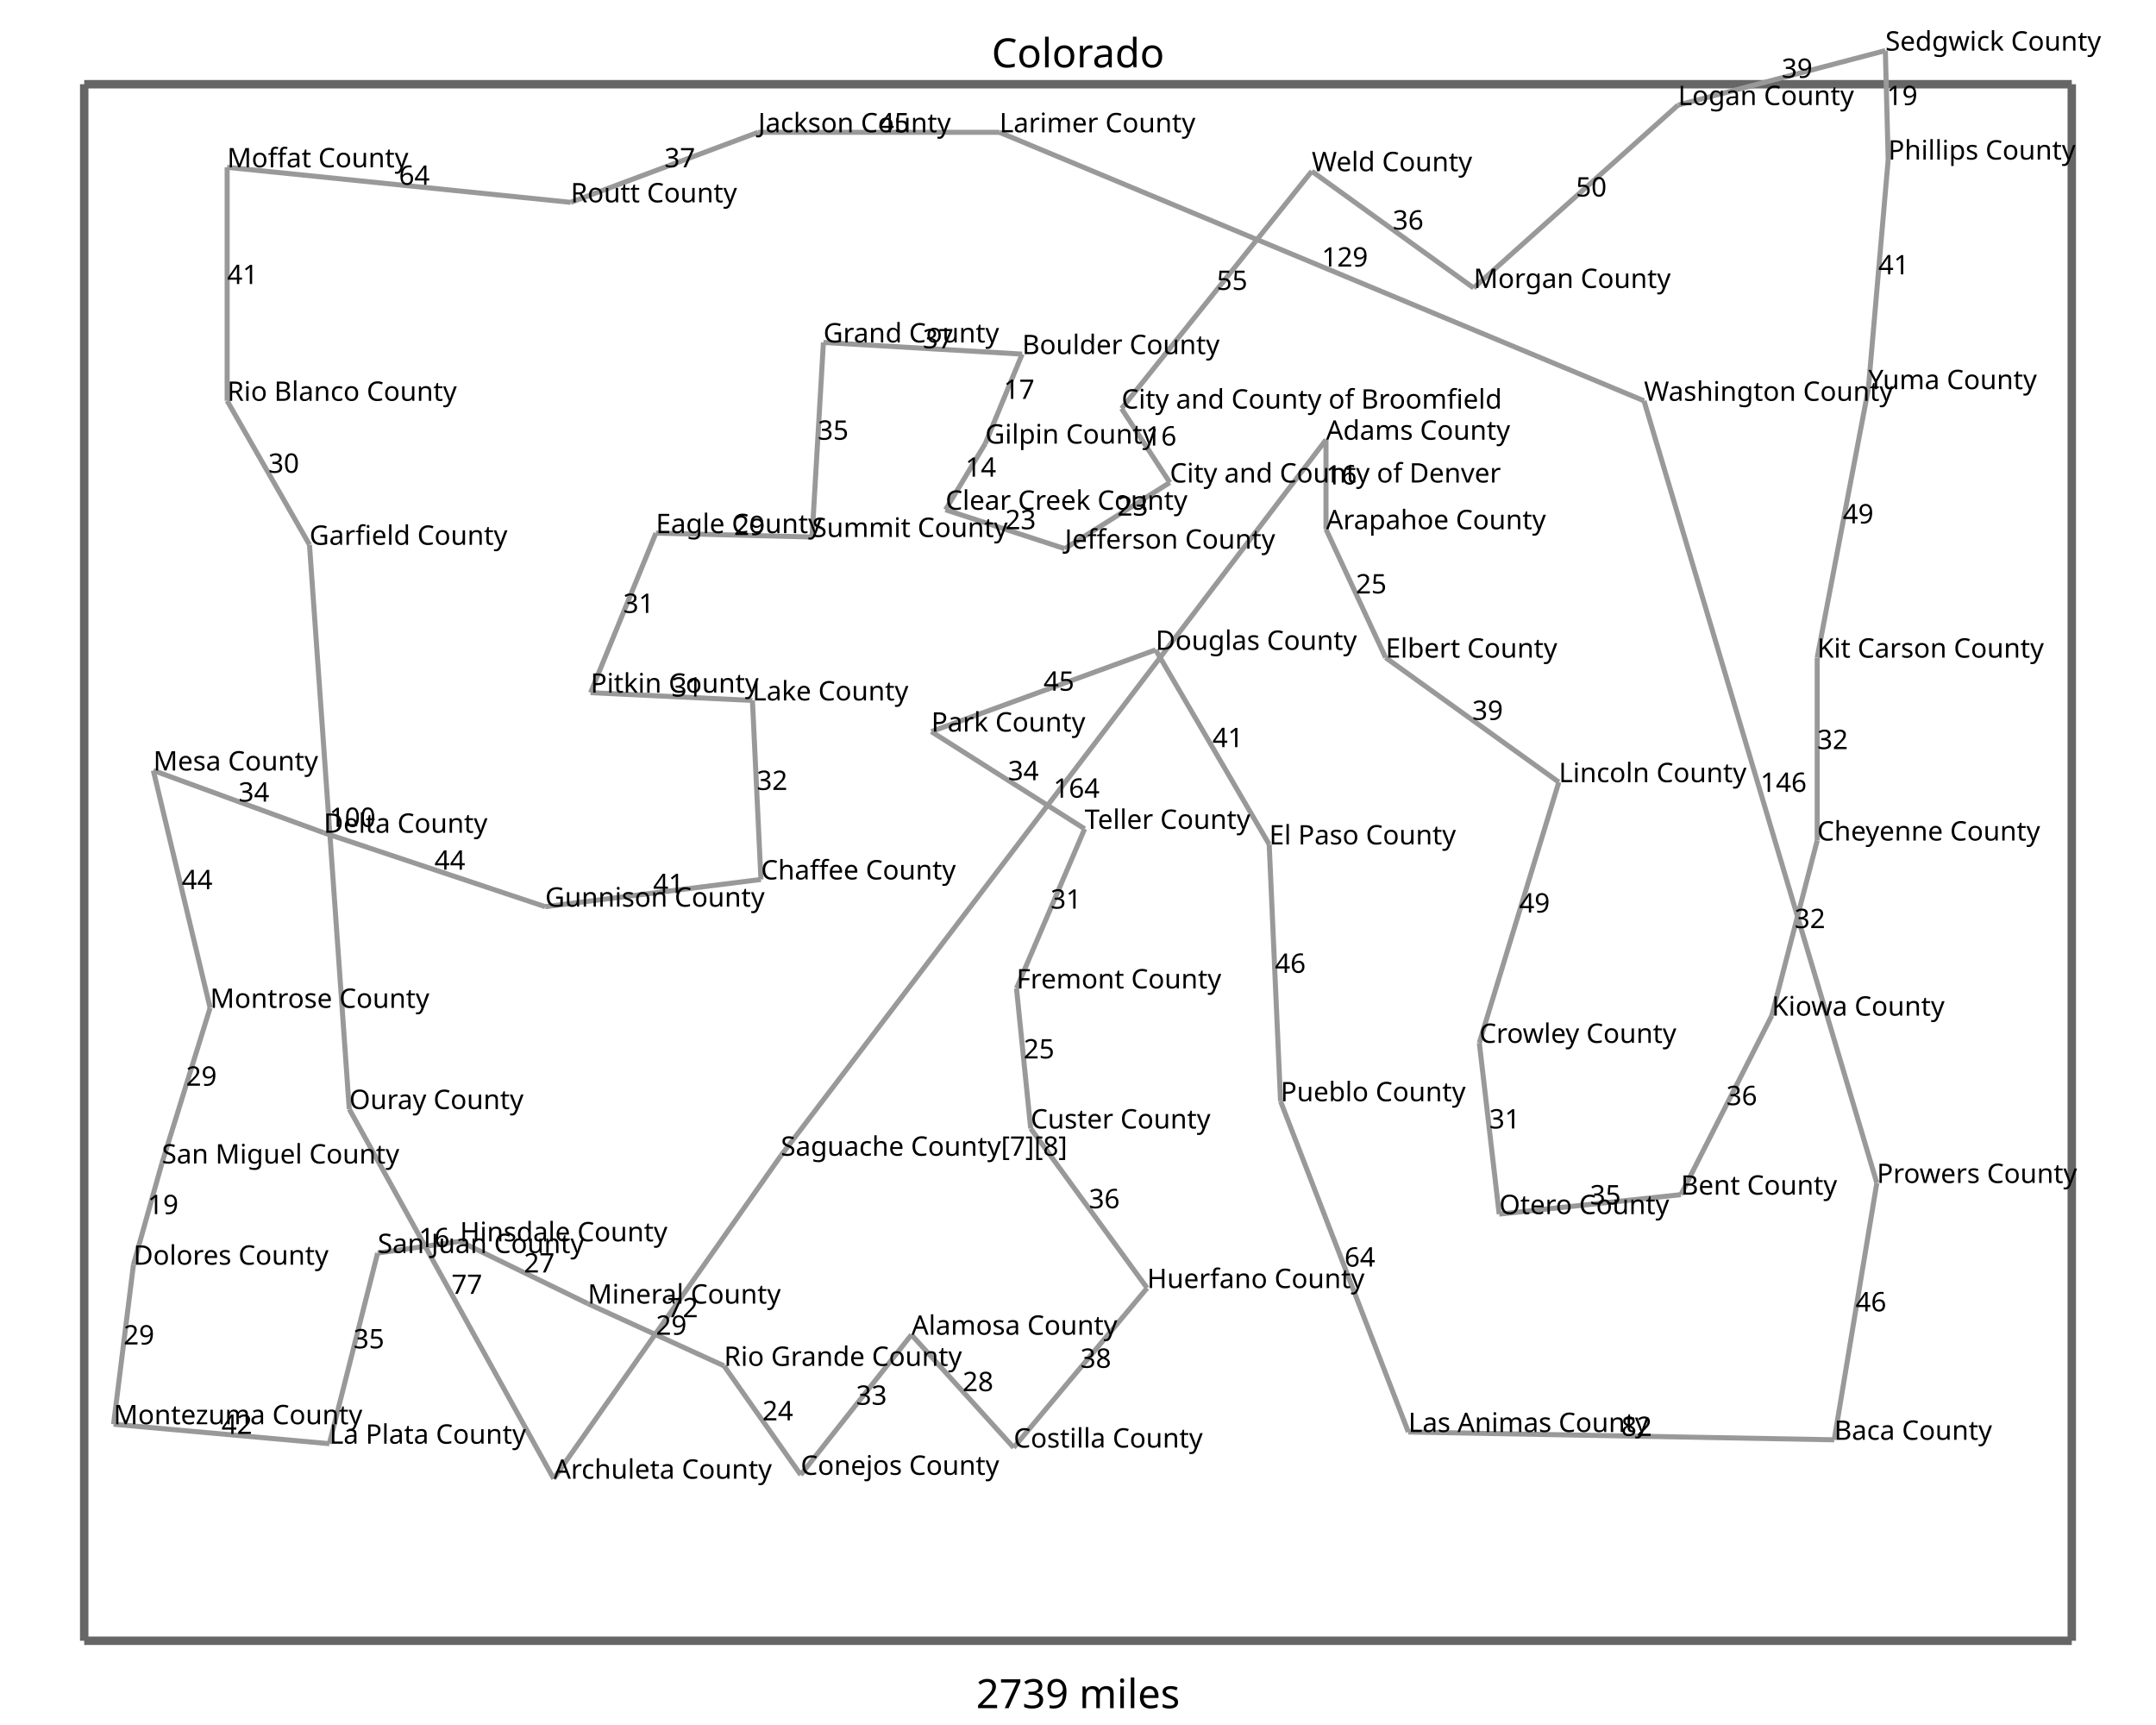
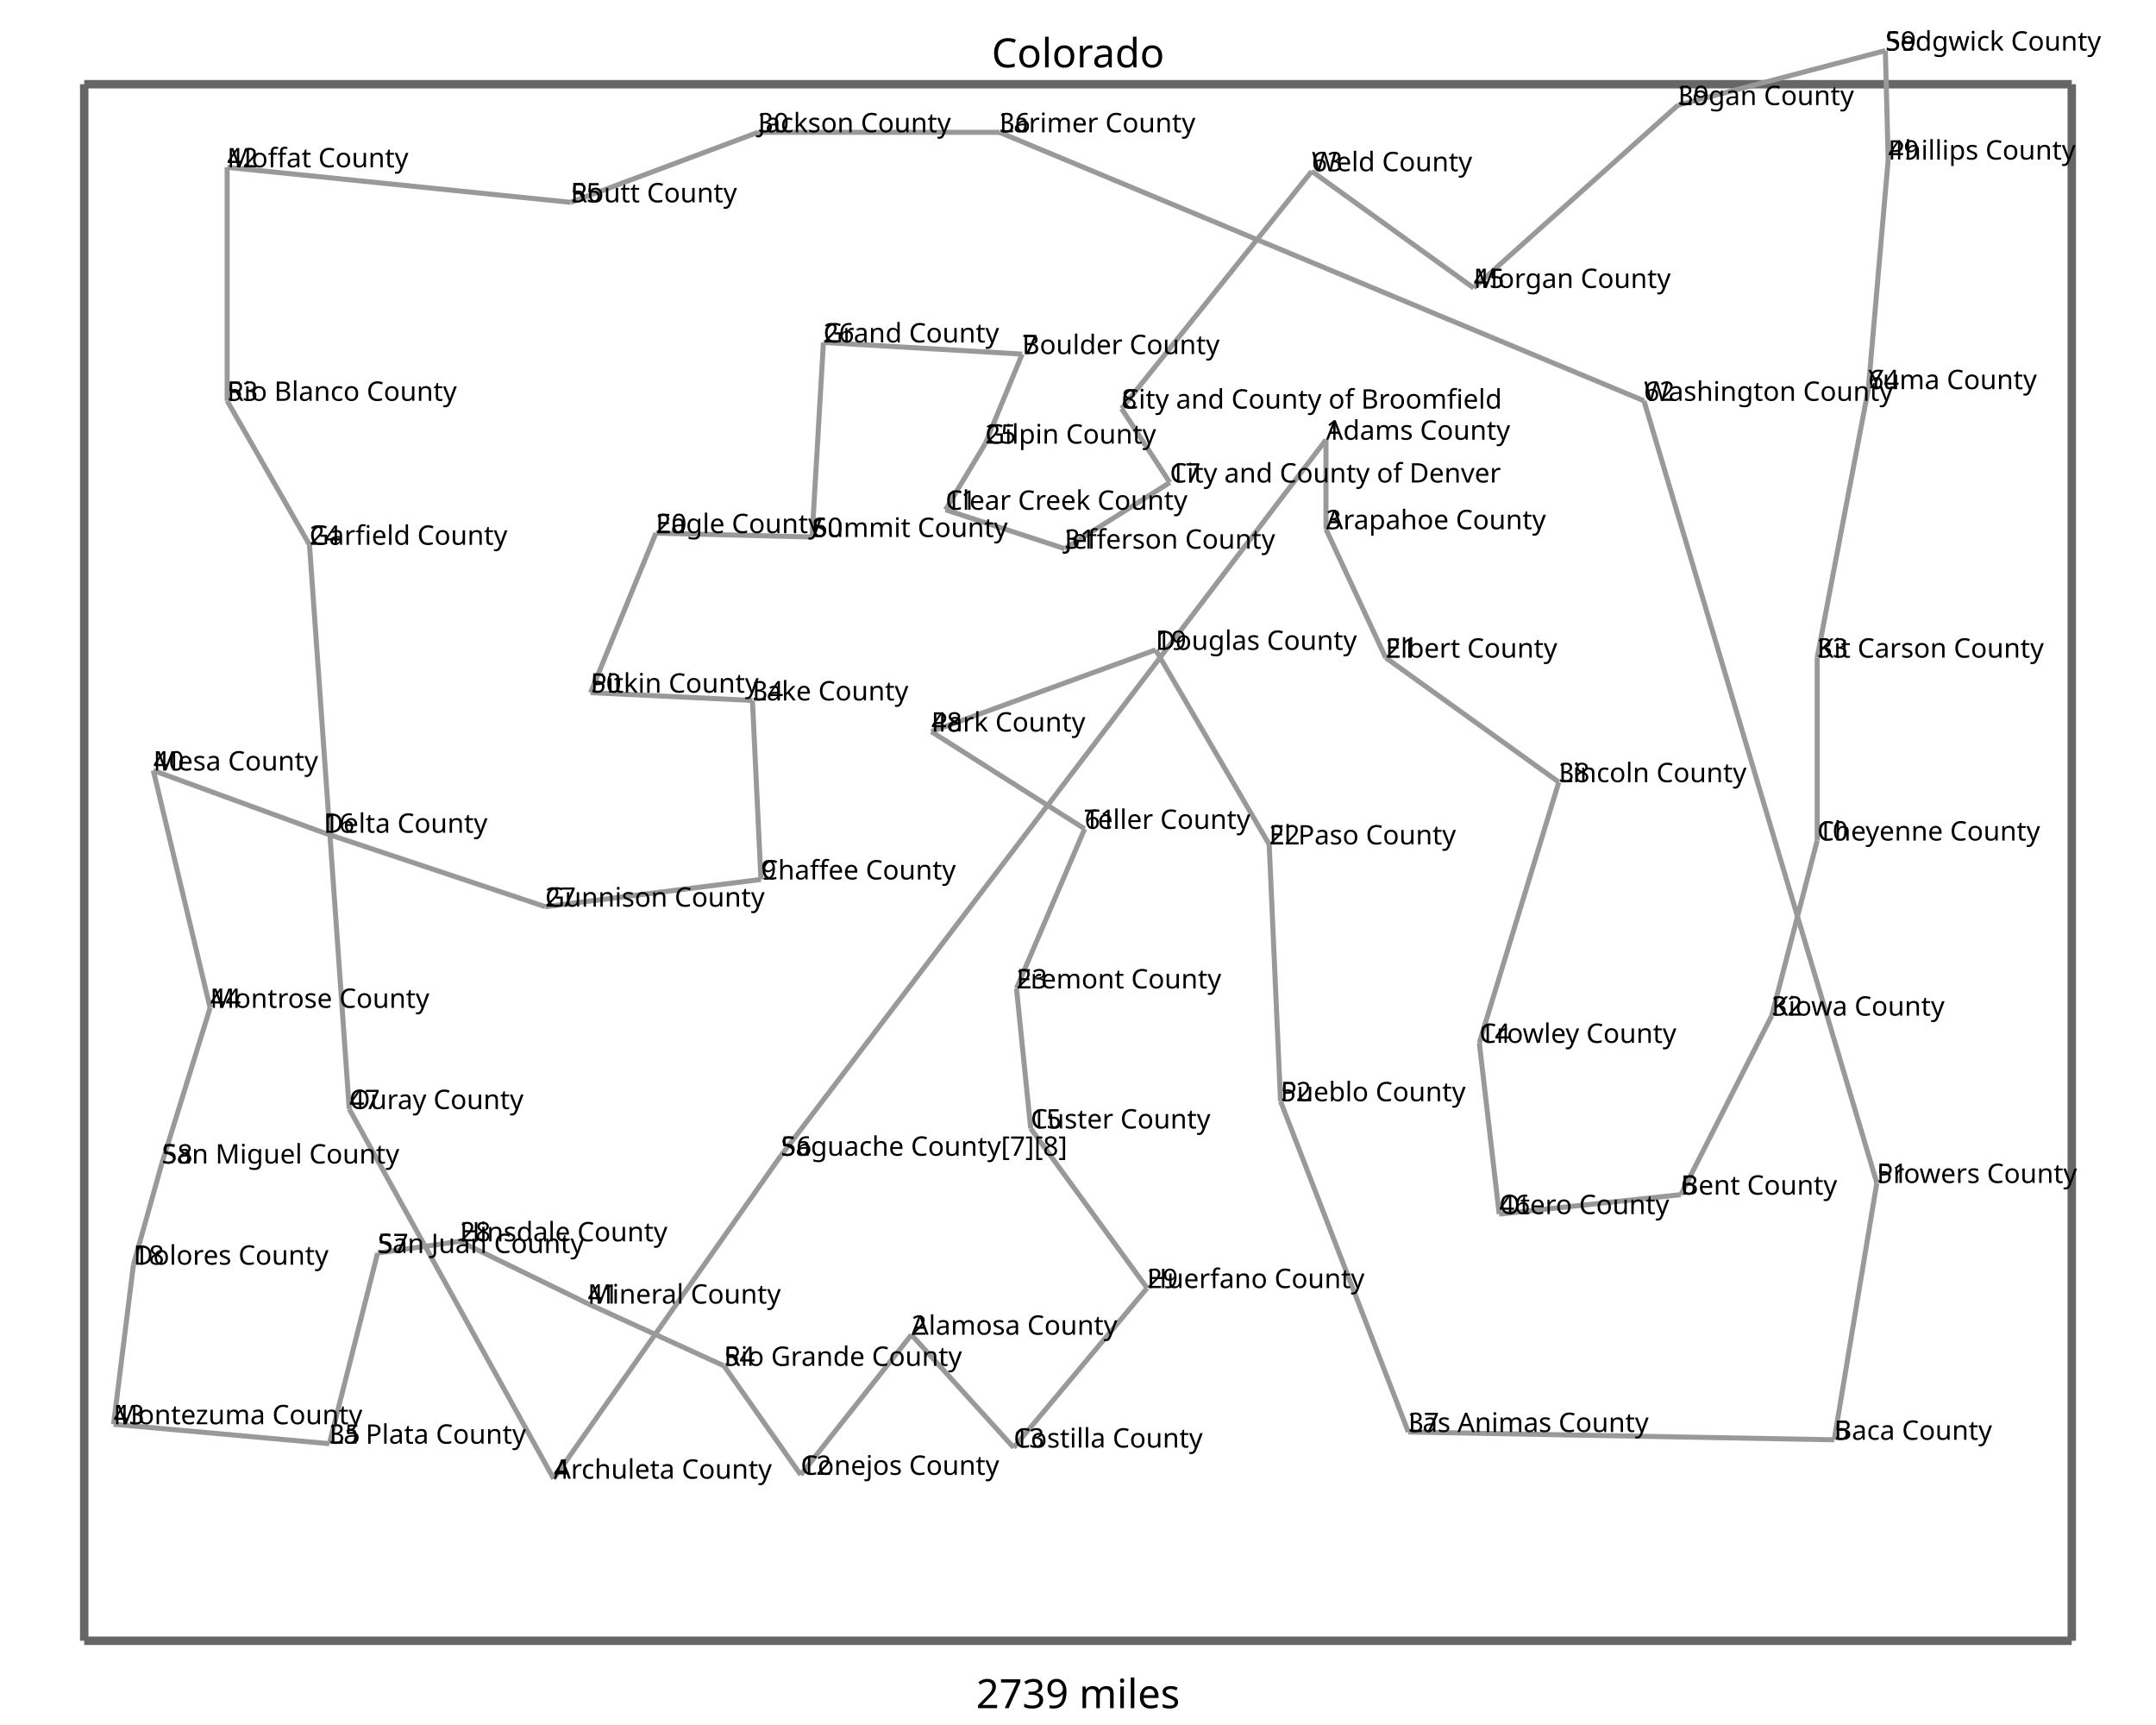
<svg xmlns="http://www.w3.org/2000/svg" width="1280" height="1024">
  <g>
    <line id="north" y2="50" x2="1230" y1="50" x1="50" stroke-width="5" stroke="#666666" />
    <line id="east" y2="974" x2="1230" y1="50" x1="1230" stroke-width="5" stroke="#666666" />
    <line id="south" y2="974" x2="50" y1="974" x1="1230" stroke-width="5" stroke="#666666" />
    <line id="west" y2="50" x2="50" y1="974" x1="50" stroke-width="5" stroke="#666666" />
  </g>
  <g>
    <text text-anchor="middle" font-family="Sans-serif" font-size="24" id="state" y="40" x="640">Colorado</text>
    <text text-anchor="middle" font-family="Sans-serif" font-size="24" id="distance" y="1014" x="640">2739 miles</text>
  </g>
  <g>
    <line id="leg0" y2="314.16" x2="787.229" y1="261.03" x1="787.229" stroke-width="3" stroke="#999999" />
    <line id="leg1" y2="390.39" x2="822.629" y1="314.16" x1="787.229" stroke-width="3" stroke="#999999" />
    <line id="leg2" y2="464.31" x2="925.457" y1="390.39" x1="822.629" stroke-width="3" stroke="#999999" />
    <line id="leg3" y2="619.08" x2="878.257" y1="464.31" x1="925.457" stroke-width="3" stroke="#999999" />
    <line id="leg4" y2="720.72" x2="890.057" y1="619.08" x1="878.257" stroke-width="3" stroke="#999999" />
    <line id="leg5" y2="709.17" x2="997.943" y1="720.72" x1="890.057" stroke-width="3" stroke="#999999" />
    <line id="leg6" y2="602.91" x2="1051.886" y1="709.17" x1="997.943" stroke-width="3" stroke="#999999" />
    <line id="leg7" y2="498.96" x2="1078.857" y1="602.91" x1="1051.886" stroke-width="3" stroke="#999999" />
    <line id="leg8" y2="390.39" x2="1078.857" y1="498.96" x1="1078.857" stroke-width="3" stroke="#999999" />
    <line id="leg9" y2="231.0" x2="1109.2" y1="390.39" x1="1078.857" stroke-width="3" stroke="#999999" />
    <line id="leg10" y2="94.71" x2="1121" y1="231.0" x1="1109.2" stroke-width="3" stroke="#999999" />
    <line id="leg11" y2="30.03" x2="1119.314" y1="94.71" x1="1121" stroke-width="3" stroke="#999999" />
    <line id="leg12" y2="62.37" x2="996.257" y1="30.03" x1="1119.314" stroke-width="3" stroke="#999999" />
    <line id="leg13" y2="170.94" x2="874.886" y1="62.37" x1="996.257" stroke-width="3" stroke="#999999" />
    <line id="leg14" y2="101.64" x2="778.8" y1="170.94" x1="874.886" stroke-width="3" stroke="#999999" />
    <line id="leg15" y2="242.55" x2="665.857" y1="101.64" x1="778.8" stroke-width="3" stroke="#999999" />
    <line id="leg16" y2="286.44" x2="694.514" y1="242.55" x1="665.857" stroke-width="3" stroke="#999999" />
    <line id="leg17" y2="325.71" x2="632.143" y1="286.44" x1="694.514" stroke-width="3" stroke="#999999" />
    <line id="leg18" y2="302.61" x2="561.343" y1="325.71" x1="632.143" stroke-width="3" stroke="#999999" />
    <line id="leg19" y2="263.34" x2="584.943" y1="302.61" x1="561.343" stroke-width="3" stroke="#999999" />
    <line id="leg20" y2="210.21" x2="606.857" y1="263.34" x1="584.943" stroke-width="3" stroke="#999999" />
    <line id="leg21" y2="203.28" x2="488.857" y1="210.21" x1="606.857" stroke-width="3" stroke="#999999" />
    <line id="leg22" y2="318.78" x2="482.114" y1="203.28" x1="488.857" stroke-width="3" stroke="#999999" />
    <line id="leg23" y2="316.47" x2="389.4" y1="318.78" x1="482.114" stroke-width="3" stroke="#999999" />
    <line id="leg24" y2="411.18" x2="350.629" y1="316.47" x1="389.4" stroke-width="3" stroke="#999999" />
    <line id="leg25" y2="415.8" x2="446.714" y1="411.18" x1="350.629" stroke-width="3" stroke="#999999" />
    <line id="leg26" y2="522.06" x2="451.771" y1="415.8" x1="446.714" stroke-width="3" stroke="#999999" />
    <line id="leg27" y2="538.23" x2="323.657" y1="522.06" x1="451.771" stroke-width="3" stroke="#999999" />
    <line id="leg28" y2="494.34" x2="192.171" y1="538.23" x1="323.657" stroke-width="3" stroke="#999999" />
    <line id="leg29" y2="457.38" x2="91.029" y1="494.34" x1="192.171" stroke-width="3" stroke="#999999" />
    <line id="leg30" y2="598.29" x2="124.743" y1="457.38" x1="91.029" stroke-width="3" stroke="#999999" />
    <line id="leg31" y2="690.69" x2="96.086" y1="598.29" x1="124.743" stroke-width="3" stroke="#999999" />
    <line id="leg32" y2="750.75" x2="79.229" y1="690.69" x1="96.086" stroke-width="3" stroke="#999999" />
    <line id="leg33" y2="845.46" x2="67.429" y1="750.75" x1="79.229" stroke-width="3" stroke="#999999" />
    <line id="leg34" y2="857.01" x2="195.543" y1="845.46" x1="67.429" stroke-width="3" stroke="#999999" />
    <line id="leg35" y2="743.82" x2="224.2" y1="857.01" x1="195.543" stroke-width="3" stroke="#999999" />
    <line id="leg36" y2="736.89" x2="273.086" y1="743.82" x1="224.2" stroke-width="3" stroke="#999999" />
    <line id="leg37" y2="773.85" x2="348.943" y1="736.89" x1="273.086" stroke-width="3" stroke="#999999" />
    <line id="leg38" y2="810.81" x2="429.857" y1="773.85" x1="348.943" stroke-width="3" stroke="#999999" />
    <line id="leg39" y2="875.49" x2="475.371" y1="810.81" x1="429.857" stroke-width="3" stroke="#999999" />
    <line id="leg40" y2="792.33" x2="541.114" y1="875.49" x1="475.371" stroke-width="3" stroke="#999999" />
    <line id="leg41" y2="859.32" x2="601.8" y1="792.33" x1="541.114" stroke-width="3" stroke="#999999" />
    <line id="leg42" y2="764.61" x2="681.029" y1="859.32" x1="601.8" stroke-width="3" stroke="#999999" />
    <line id="leg43" y2="669.9" x2="611.914" y1="764.61" x1="681.029" stroke-width="3" stroke="#999999" />
    <line id="leg44" y2="586.74" x2="603.486" y1="669.9" x1="611.914" stroke-width="3" stroke="#999999" />
    <line id="leg45" y2="492.03" x2="643.943" y1="586.74" x1="603.486" stroke-width="3" stroke="#999999" />
    <line id="leg46" y2="434.28" x2="552.914" y1="492.03" x1="643.943" stroke-width="3" stroke="#999999" />
    <line id="leg47" y2="385.77" x2="686.086" y1="434.28" x1="552.914" stroke-width="3" stroke="#999999" />
    <line id="leg48" y2="501.27" x2="753.514" y1="385.77" x1="686.086" stroke-width="3" stroke="#999999" />
    <line id="leg49" y2="653.73" x2="760.257" y1="501.27" x1="753.514" stroke-width="3" stroke="#999999" />
    <line id="leg50" y2="850.08" x2="836.114" y1="653.73" x1="760.257" stroke-width="3" stroke="#999999" />
    <line id="leg51" y2="854.7" x2="1088.971" y1="850.08" x1="836.114" stroke-width="3" stroke="#999999" />
    <line id="leg52" y2="702.24" x2="1114.257" y1="854.7" x1="1088.971" stroke-width="3" stroke="#999999" />
    <line id="leg53" y2="237.93" x2="976.029" y1="702.24" x1="1114.257" stroke-width="3" stroke="#999999" />
    <line id="leg54" y2="78.54" x2="593.371" y1="237.93" x1="976.029" stroke-width="3" stroke="#999999" />
    <line id="leg55" y2="78.54" x2="450.086" y1="78.54" x1="593.371" stroke-width="3" stroke="#999999" />
    <line id="leg56" y2="120.12" x2="338.829" y1="78.54" x1="450.086" stroke-width="3" stroke="#999999" />
    <line id="leg57" y2="99.33" x2="134.857" y1="120.12" x1="338.829" stroke-width="3" stroke="#999999" />
    <line id="leg58" y2="237.93" x2="134.857" y1="99.33" x1="134.857" stroke-width="3" stroke="#999999" />
    <line id="leg59" y2="323.4" x2="183.743" y1="237.93" x1="134.857" stroke-width="3" stroke="#999999" />
    <line id="leg60" y2="658.35" x2="207.343" y1="323.4" x1="183.743" stroke-width="3" stroke="#999999" />
    <line id="leg61" y2="877.8" x2="328.714" y1="658.35" x1="207.343" stroke-width="3" stroke="#999999" />
    <line id="leg62" y2="686.07" x2="463.571" y1="877.8" x1="328.714" stroke-width="3" stroke="#999999" />
    <line id="leg63" y2="261.03" x2="787.229" y1="686.07" x1="463.571" stroke-width="3" stroke="#999999" />
  </g>
  <g>
    <text font-family="Sans-serif" font-size="16" id="id0" y="261.03" x="787.229">Adams County</text>
    <text font-family="Sans-serif" font-size="16" id="id1" y="314.16" x="787.229">Arapahoe County</text>
    <text font-family="Sans-serif" font-size="16" id="id2" y="390.39" x="822.629">Elbert County</text>
    <text font-family="Sans-serif" font-size="16" id="id3" y="464.31" x="925.457">Lincoln County</text>
    <text font-family="Sans-serif" font-size="16" id="id4" y="619.08" x="878.257">Crowley County</text>
    <text font-family="Sans-serif" font-size="16" id="id5" y="720.72" x="890.057">Otero County</text>
    <text font-family="Sans-serif" font-size="16" id="id6" y="709.17" x="997.943">Bent County</text>
    <text font-family="Sans-serif" font-size="16" id="id7" y="602.91" x="1051.886">Kiowa County</text>
    <text font-family="Sans-serif" font-size="16" id="id8" y="498.96" x="1078.857">Cheyenne County</text>
    <text font-family="Sans-serif" font-size="16" id="id9" y="390.39" x="1078.857">Kit Carson County</text>
    <text font-family="Sans-serif" font-size="16" id="id10" y="231.0" x="1109.2">Yuma County</text>
    <text font-family="Sans-serif" font-size="16" id="id11" y="94.71" x="1121">Phillips County</text>
    <text font-family="Sans-serif" font-size="16" id="id12" y="30.03" x="1119.314">Sedgwick County</text>
    <text font-family="Sans-serif" font-size="16" id="id13" y="62.37" x="996.257">Logan County</text>
    <text font-family="Sans-serif" font-size="16" id="id14" y="170.94" x="874.886">Morgan County</text>
    <text font-family="Sans-serif" font-size="16" id="id15" y="101.64" x="778.8">Weld County</text>
    <text font-family="Sans-serif" font-size="16" id="id16" y="242.55" x="665.857">City and County of Broomfield</text>
    <text font-family="Sans-serif" font-size="16" id="id17" y="286.44" x="694.514">City and County of Denver</text>
    <text font-family="Sans-serif" font-size="16" id="id18" y="325.71" x="632.143">Jefferson County</text>
    <text font-family="Sans-serif" font-size="16" id="id19" y="302.61" x="561.343">Clear Creek County</text>
    <text font-family="Sans-serif" font-size="16" id="id20" y="263.34" x="584.943">Gilpin County</text>
    <text font-family="Sans-serif" font-size="16" id="id21" y="210.21" x="606.857">Boulder County</text>
    <text font-family="Sans-serif" font-size="16" id="id22" y="203.28" x="488.857">Grand County</text>
    <text font-family="Sans-serif" font-size="16" id="id23" y="318.78" x="482.114">Summit County</text>
    <text font-family="Sans-serif" font-size="16" id="id24" y="316.47" x="389.4">Eagle County</text>
    <text font-family="Sans-serif" font-size="16" id="id25" y="411.18" x="350.629">Pitkin County</text>
    <text font-family="Sans-serif" font-size="16" id="id26" y="415.8" x="446.714">Lake County</text>
    <text font-family="Sans-serif" font-size="16" id="id27" y="522.06" x="451.771">Chaffee County</text>
    <text font-family="Sans-serif" font-size="16" id="id28" y="538.23" x="323.657">Gunnison County</text>
    <text font-family="Sans-serif" font-size="16" id="id29" y="494.34" x="192.171">Delta County</text>
    <text font-family="Sans-serif" font-size="16" id="id30" y="457.38" x="91.029">Mesa County</text>
    <text font-family="Sans-serif" font-size="16" id="id31" y="598.29" x="124.743">Montrose County</text>
    <text font-family="Sans-serif" font-size="16" id="id32" y="690.69" x="96.086">San Miguel County</text>
    <text font-family="Sans-serif" font-size="16" id="id33" y="750.75" x="79.229">Dolores County</text>
    <text font-family="Sans-serif" font-size="16" id="id34" y="845.46" x="67.429">Montezuma County</text>
    <text font-family="Sans-serif" font-size="16" id="id35" y="857.01" x="195.543">La Plata County</text>
    <text font-family="Sans-serif" font-size="16" id="id36" y="743.82" x="224.2">San Juan County</text>
    <text font-family="Sans-serif" font-size="16" id="id37" y="736.89" x="273.086">Hinsdale County</text>
    <text font-family="Sans-serif" font-size="16" id="id38" y="773.85" x="348.943">Mineral County</text>
    <text font-family="Sans-serif" font-size="16" id="id39" y="810.81" x="429.857">Rio Grande County</text>
    <text font-family="Sans-serif" font-size="16" id="id40" y="875.49" x="475.371">Conejos County</text>
    <text font-family="Sans-serif" font-size="16" id="id41" y="792.33" x="541.114">Alamosa County</text>
    <text font-family="Sans-serif" font-size="16" id="id42" y="859.32" x="601.8">Costilla County</text>
    <text font-family="Sans-serif" font-size="16" id="id43" y="764.61" x="681.029">Huerfano County</text>
    <text font-family="Sans-serif" font-size="16" id="id44" y="669.9" x="611.914">Custer County</text>
    <text font-family="Sans-serif" font-size="16" id="id45" y="586.74" x="603.486">Fremont County</text>
    <text font-family="Sans-serif" font-size="16" id="id46" y="492.03" x="643.943">Teller County</text>
    <text font-family="Sans-serif" font-size="16" id="id47" y="434.28" x="552.914">Park County</text>
    <text font-family="Sans-serif" font-size="16" id="id48" y="385.77" x="686.086">Douglas County</text>
    <text font-family="Sans-serif" font-size="16" id="id49" y="501.27" x="753.514">El Paso County</text>
    <text font-family="Sans-serif" font-size="16" id="id50" y="653.73" x="760.257">Pueblo County</text>
    <text font-family="Sans-serif" font-size="16" id="id51" y="850.08" x="836.114">Las Animas County</text>
    <text font-family="Sans-serif" font-size="16" id="id52" y="854.7" x="1088.971">Baca County</text>
    <text font-family="Sans-serif" font-size="16" id="id53" y="702.24" x="1114.257">Prowers County</text>
    <text font-family="Sans-serif" font-size="16" id="id54" y="237.93" x="976.029">Washington County</text>
    <text font-family="Sans-serif" font-size="16" id="id55" y="78.54" x="593.371">Larimer County</text>
    <text font-family="Sans-serif" font-size="16" id="id56" y="78.54" x="450.086">Jackson County</text>
    <text font-family="Sans-serif" font-size="16" id="id57" y="120.12" x="338.829">Routt County</text>
    <text font-family="Sans-serif" font-size="16" id="id58" y="99.33" x="134.857">Moffat County</text>
    <text font-family="Sans-serif" font-size="16" id="id59" y="237.93" x="134.857">Rio Blanco County</text>
    <text font-family="Sans-serif" font-size="16" id="id60" y="323.4" x="183.743">Garfield County</text>
    <text font-family="Sans-serif" font-size="16" id="id61" y="658.35" x="207.343">Ouray County</text>
    <text font-family="Sans-serif" font-size="16" id="id62" y="877.8" x="328.714">Archuleta County</text>
    <text font-family="Sans-serif" font-size="16" id="id63" y="686.07" x="463.571">Saguache County[7][8]</text>
  </g>
  <g>
-     <text font-family="Sans-serif" font-size="16" id="leg0" y="287.595" x="787.229">16</text>
-     <text font-family="Sans-serif" font-size="16" id="leg1" y="352.275" x="804.929">25</text>
-     <text font-family="Sans-serif" font-size="16" id="leg2" y="427.35" x="874.043">39</text>
-     <text font-family="Sans-serif" font-size="16" id="leg3" y="541.695" x="901.857">49</text>
-     <text font-family="Sans-serif" font-size="16" id="leg4" y="669.9" x="884.157">31</text>
-     <text font-family="Sans-serif" font-size="16" id="leg5" y="714.945" x="944">35</text>
-     <text font-family="Sans-serif" font-size="16" id="leg6" y="656.04" x="1024.914">36</text>
-     <text font-family="Sans-serif" font-size="16" id="leg7" y="550.935" x="1065.371">32</text>
-     <text font-family="Sans-serif" font-size="16" id="leg8" y="444.675" x="1078.857">32</text>
-     <text font-family="Sans-serif" font-size="16" id="leg9" y="310.695" x="1094.029">49</text>
-     <text font-family="Sans-serif" font-size="16" id="leg10" y="162.855" x="1115.1">41</text>
-     <text font-family="Sans-serif" font-size="16" id="leg11" y="62.37" x="1120.157">19</text>
-     <text font-family="Sans-serif" font-size="16" id="leg12" y="46.2" x="1057.786">39</text>
-     <text font-family="Sans-serif" font-size="16" id="leg13" y="116.655" x="935.571">50</text>
-     <text font-family="Sans-serif" font-size="16" id="leg14" y="136.29" x="826.843">36</text>
-     <text font-family="Sans-serif" font-size="16" id="leg15" y="172.095" x="722.329">55</text>
-     <text font-family="Sans-serif" font-size="16" id="leg16" y="264.495" x="680.186">16</text>
-     <text font-family="Sans-serif" font-size="16" id="leg17" y="306.075" x="663.329">23</text>
-     <text font-family="Sans-serif" font-size="16" id="leg18" y="314.16" x="596.743">23</text>
-     <text font-family="Sans-serif" font-size="16" id="leg19" y="282.975" x="573.143">14</text>
-     <text font-family="Sans-serif" font-size="16" id="leg20" y="236.775" x="595.9">17</text>
-     <text font-family="Sans-serif" font-size="16" id="leg21" y="206.745" x="547.857">37</text>
-     <text font-family="Sans-serif" font-size="16" id="leg22" y="261.03" x="485.486">35</text>
-     <text font-family="Sans-serif" font-size="16" id="leg23" y="317.625" x="435.757">29</text>
-     <text font-family="Sans-serif" font-size="16" id="leg24" y="363.825" x="370.014">31</text>
-     <text font-family="Sans-serif" font-size="16" id="leg25" y="413.49" x="398.671">31</text>
-     <text font-family="Sans-serif" font-size="16" id="leg26" y="468.93" x="449.243">32</text>
-     <text font-family="Sans-serif" font-size="16" id="leg27" y="530.145" x="387.714">41</text>
-     <text font-family="Sans-serif" font-size="16" id="leg28" y="516.285" x="257.914">44</text>
-     <text font-family="Sans-serif" font-size="16" id="leg29" y="475.86" x="141.6">34</text>
-     <text font-family="Sans-serif" font-size="16" id="leg30" y="527.835" x="107.886">44</text>
-     <text font-family="Sans-serif" font-size="16" id="leg31" y="644.49" x="110.414">29</text>
-     <text font-family="Sans-serif" font-size="16" id="leg32" y="720.72" x="87.657">19</text>
-     <text font-family="Sans-serif" font-size="16" id="leg33" y="798.105" x="73.329">29</text>
-     <text font-family="Sans-serif" font-size="16" id="leg34" y="851.235" x="131.486">42</text>
-     <text font-family="Sans-serif" font-size="16" id="leg35" y="800.415" x="209.871">35</text>
-     <text font-family="Sans-serif" font-size="16" id="leg36" y="740.355" x="248.643">16</text>
-     <text font-family="Sans-serif" font-size="16" id="leg37" y="755.37" x="311.014">27</text>
-     <text font-family="Sans-serif" font-size="16" id="leg38" y="792.33" x="389.4">29</text>
-     <text font-family="Sans-serif" font-size="16" id="leg39" y="843.15" x="452.614">24</text>
-     <text font-family="Sans-serif" font-size="16" id="leg40" y="833.91" x="508.243">33</text>
-     <text font-family="Sans-serif" font-size="16" id="leg41" y="825.825" x="571.457">28</text>
-     <text font-family="Sans-serif" font-size="16" id="leg42" y="811.965" x="641.414">38</text>
-     <text font-family="Sans-serif" font-size="16" id="leg43" y="717.255" x="646.471">36</text>
-     <text font-family="Sans-serif" font-size="16" id="leg44" y="628.32" x="607.7">25</text>
-     <text font-family="Sans-serif" font-size="16" id="leg45" y="539.385" x="623.714">31</text>
-     <text font-family="Sans-serif" font-size="16" id="leg46" y="463.155" x="598.429">34</text>
-     <text font-family="Sans-serif" font-size="16" id="leg47" y="410.025" x="619.5">45</text>
-     <text font-family="Sans-serif" font-size="16" id="leg48" y="443.52" x="719.8">41</text>
-     <text font-family="Sans-serif" font-size="16" id="leg49" y="577.5" x="756.886">46</text>
-     <text font-family="Sans-serif" font-size="16" id="leg50" y="751.905" x="798.186">64</text>
-     <text font-family="Sans-serif" font-size="16" id="leg51" y="852.39" x="962.543">82</text>
-     <text font-family="Sans-serif" font-size="16" id="leg52" y="778.47" x="1101.614">46</text>
-     <text font-family="Sans-serif" font-size="16" id="leg53" y="470.085" x="1045.143">146</text>
-     <text font-family="Sans-serif" font-size="16" id="leg54" y="158.235" x="784.7">129</text>
-     <text font-family="Sans-serif" font-size="16" id="leg55" y="78.54" x="521.729">45</text>
-     <text font-family="Sans-serif" font-size="16" id="leg56" y="99.33" x="394.457">37</text>
-     <text font-family="Sans-serif" font-size="16" id="leg57" y="109.725" x="236.843">64</text>
-     <text font-family="Sans-serif" font-size="16" id="leg58" y="168.63" x="134.857">41</text>
-     <text font-family="Sans-serif" font-size="16" id="leg59" y="280.665" x="159.3">30</text>
-     <text font-family="Sans-serif" font-size="16" id="leg60" y="490.875" x="195.543">100</text>
-     <text font-family="Sans-serif" font-size="16" id="leg61" y="768.075" x="268.029">77</text>
-     <text font-family="Sans-serif" font-size="16" id="leg62" y="781.935" x="396.143">72</text>
-     <text font-family="Sans-serif" font-size="16" id="leg63" y="473.55" x="625.4">164</text>
+     <text font-family="Sans-serif" font-size="16" id="id0" y="261.03" x="787.229">1</text>
+     <text font-family="Sans-serif" font-size="16" id="id1" y="314.16" x="787.229">3</text>
+     <text font-family="Sans-serif" font-size="16" id="id2" y="390.39" x="822.629">21</text>
+     <text font-family="Sans-serif" font-size="16" id="id3" y="464.31" x="925.457">38</text>
+     <text font-family="Sans-serif" font-size="16" id="id4" y="619.08" x="878.257">14</text>
+     <text font-family="Sans-serif" font-size="16" id="id5" y="720.72" x="890.057">46</text>
+     <text font-family="Sans-serif" font-size="16" id="id6" y="709.17" x="997.943">6</text>
+     <text font-family="Sans-serif" font-size="16" id="id7" y="602.91" x="1051.886">32</text>
+     <text font-family="Sans-serif" font-size="16" id="id8" y="498.96" x="1078.857">10</text>
+     <text font-family="Sans-serif" font-size="16" id="id9" y="390.39" x="1078.857">33</text>
+     <text font-family="Sans-serif" font-size="16" id="id10" y="231.0" x="1109.2">64</text>
+     <text font-family="Sans-serif" font-size="16" id="id11" y="94.71" x="1121">49</text>
+     <text font-family="Sans-serif" font-size="16" id="id12" y="30.03" x="1119.314">59</text>
+     <text font-family="Sans-serif" font-size="16" id="id13" y="62.37" x="996.257">39</text>
+     <text font-family="Sans-serif" font-size="16" id="id14" y="170.94" x="874.886">45</text>
+     <text font-family="Sans-serif" font-size="16" id="id15" y="101.64" x="778.8">63</text>
+     <text font-family="Sans-serif" font-size="16" id="id16" y="242.55" x="665.857">8</text>
+     <text font-family="Sans-serif" font-size="16" id="id17" y="286.44" x="694.514">17</text>
+     <text font-family="Sans-serif" font-size="16" id="id18" y="325.71" x="632.143">31</text>
+     <text font-family="Sans-serif" font-size="16" id="id19" y="302.61" x="561.343">11</text>
+     <text font-family="Sans-serif" font-size="16" id="id20" y="263.34" x="584.943">25</text>
+     <text font-family="Sans-serif" font-size="16" id="id21" y="210.21" x="606.857">7</text>
+     <text font-family="Sans-serif" font-size="16" id="id22" y="203.28" x="488.857">26</text>
+     <text font-family="Sans-serif" font-size="16" id="id23" y="318.78" x="482.114">60</text>
+     <text font-family="Sans-serif" font-size="16" id="id24" y="316.47" x="389.4">20</text>
+     <text font-family="Sans-serif" font-size="16" id="id25" y="411.18" x="350.629">50</text>
+     <text font-family="Sans-serif" font-size="16" id="id26" y="415.8" x="446.714">34</text>
+     <text font-family="Sans-serif" font-size="16" id="id27" y="522.06" x="451.771">9</text>
+     <text font-family="Sans-serif" font-size="16" id="id28" y="538.23" x="323.657">27</text>
+     <text font-family="Sans-serif" font-size="16" id="id29" y="494.34" x="192.171">16</text>
+     <text font-family="Sans-serif" font-size="16" id="id30" y="457.38" x="91.029">40</text>
+     <text font-family="Sans-serif" font-size="16" id="id31" y="598.29" x="124.743">44</text>
+     <text font-family="Sans-serif" font-size="16" id="id32" y="690.69" x="96.086">58</text>
+     <text font-family="Sans-serif" font-size="16" id="id33" y="750.75" x="79.229">18</text>
+     <text font-family="Sans-serif" font-size="16" id="id34" y="845.46" x="67.429">43</text>
+     <text font-family="Sans-serif" font-size="16" id="id35" y="857.01" x="195.543">35</text>
+     <text font-family="Sans-serif" font-size="16" id="id36" y="743.82" x="224.2">57</text>
+     <text font-family="Sans-serif" font-size="16" id="id37" y="736.89" x="273.086">28</text>
+     <text font-family="Sans-serif" font-size="16" id="id38" y="773.85" x="348.943">41</text>
+     <text font-family="Sans-serif" font-size="16" id="id39" y="810.81" x="429.857">54</text>
+     <text font-family="Sans-serif" font-size="16" id="id40" y="875.49" x="475.371">12</text>
+     <text font-family="Sans-serif" font-size="16" id="id41" y="792.33" x="541.114">2</text>
+     <text font-family="Sans-serif" font-size="16" id="id42" y="859.32" x="601.8">13</text>
+     <text font-family="Sans-serif" font-size="16" id="id43" y="764.61" x="681.029">29</text>
+     <text font-family="Sans-serif" font-size="16" id="id44" y="669.9" x="611.914">15</text>
+     <text font-family="Sans-serif" font-size="16" id="id45" y="586.74" x="603.486">23</text>
+     <text font-family="Sans-serif" font-size="16" id="id46" y="492.03" x="643.943">61</text>
+     <text font-family="Sans-serif" font-size="16" id="id47" y="434.28" x="552.914">48</text>
+     <text font-family="Sans-serif" font-size="16" id="id48" y="385.77" x="686.086">19</text>
+     <text font-family="Sans-serif" font-size="16" id="id49" y="501.27" x="753.514">22</text>
+     <text font-family="Sans-serif" font-size="16" id="id50" y="653.73" x="760.257">52</text>
+     <text font-family="Sans-serif" font-size="16" id="id51" y="850.08" x="836.114">37</text>
+     <text font-family="Sans-serif" font-size="16" id="id52" y="854.7" x="1088.971">5</text>
+     <text font-family="Sans-serif" font-size="16" id="id53" y="702.24" x="1114.257">51</text>
+     <text font-family="Sans-serif" font-size="16" id="id54" y="237.93" x="976.029">62</text>
+     <text font-family="Sans-serif" font-size="16" id="id55" y="78.54" x="593.371">36</text>
+     <text font-family="Sans-serif" font-size="16" id="id56" y="78.54" x="450.086">30</text>
+     <text font-family="Sans-serif" font-size="16" id="id57" y="120.12" x="338.829">55</text>
+     <text font-family="Sans-serif" font-size="16" id="id58" y="99.33" x="134.857">42</text>
+     <text font-family="Sans-serif" font-size="16" id="id59" y="237.93" x="134.857">53</text>
+     <text font-family="Sans-serif" font-size="16" id="id60" y="323.4" x="183.743">24</text>
+     <text font-family="Sans-serif" font-size="16" id="id61" y="658.35" x="207.343">47</text>
+     <text font-family="Sans-serif" font-size="16" id="id62" y="877.8" x="328.714">4</text>
+     <text font-family="Sans-serif" font-size="16" id="id63" y="686.07" x="463.571">56</text>
  </g>
</svg>
